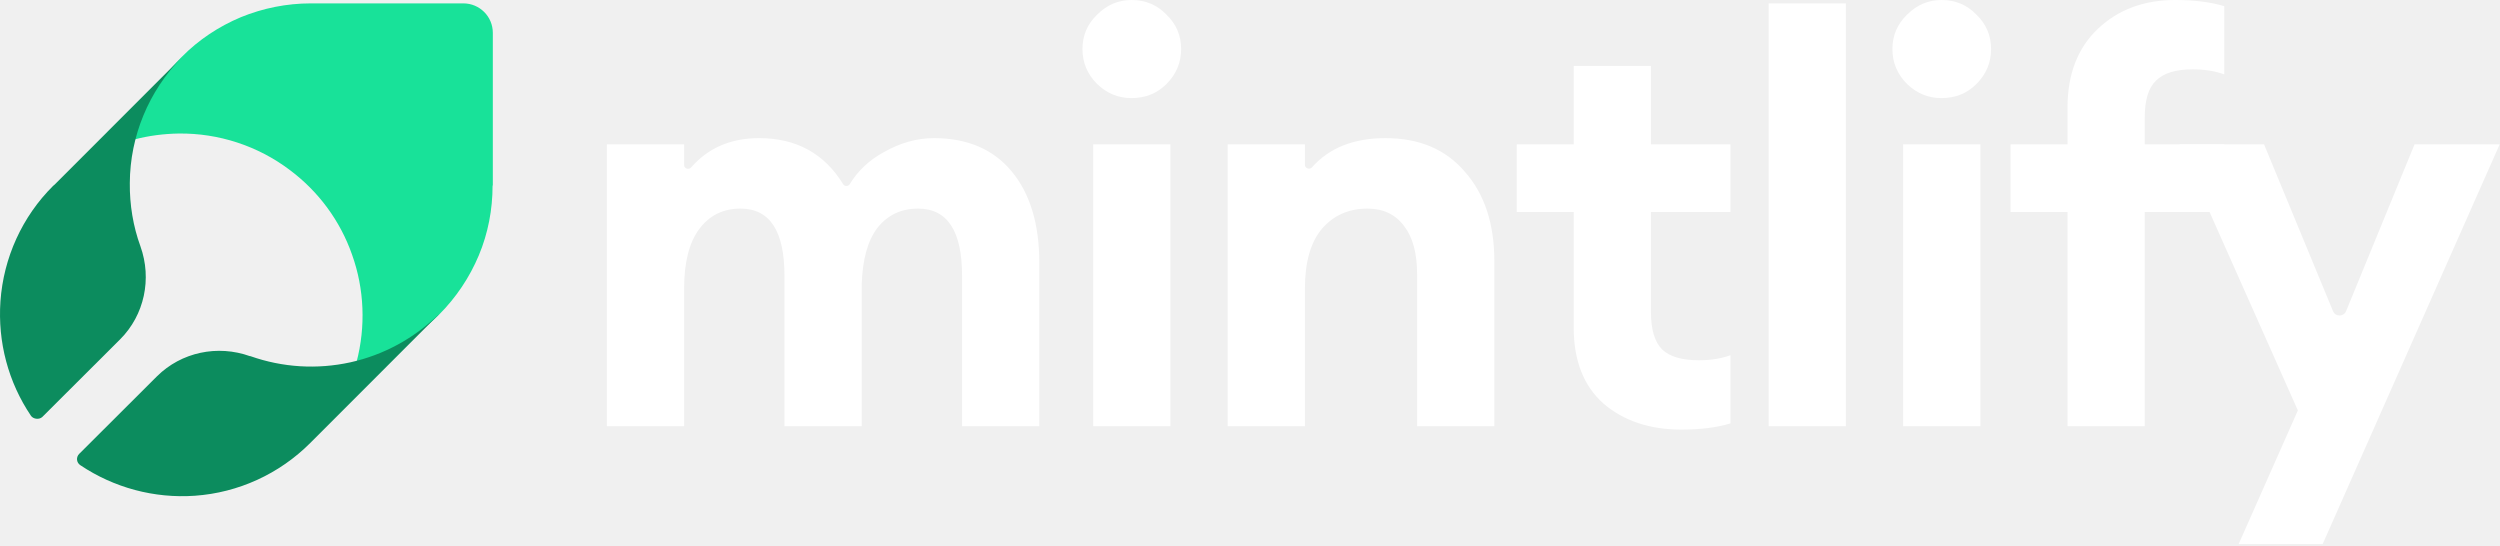
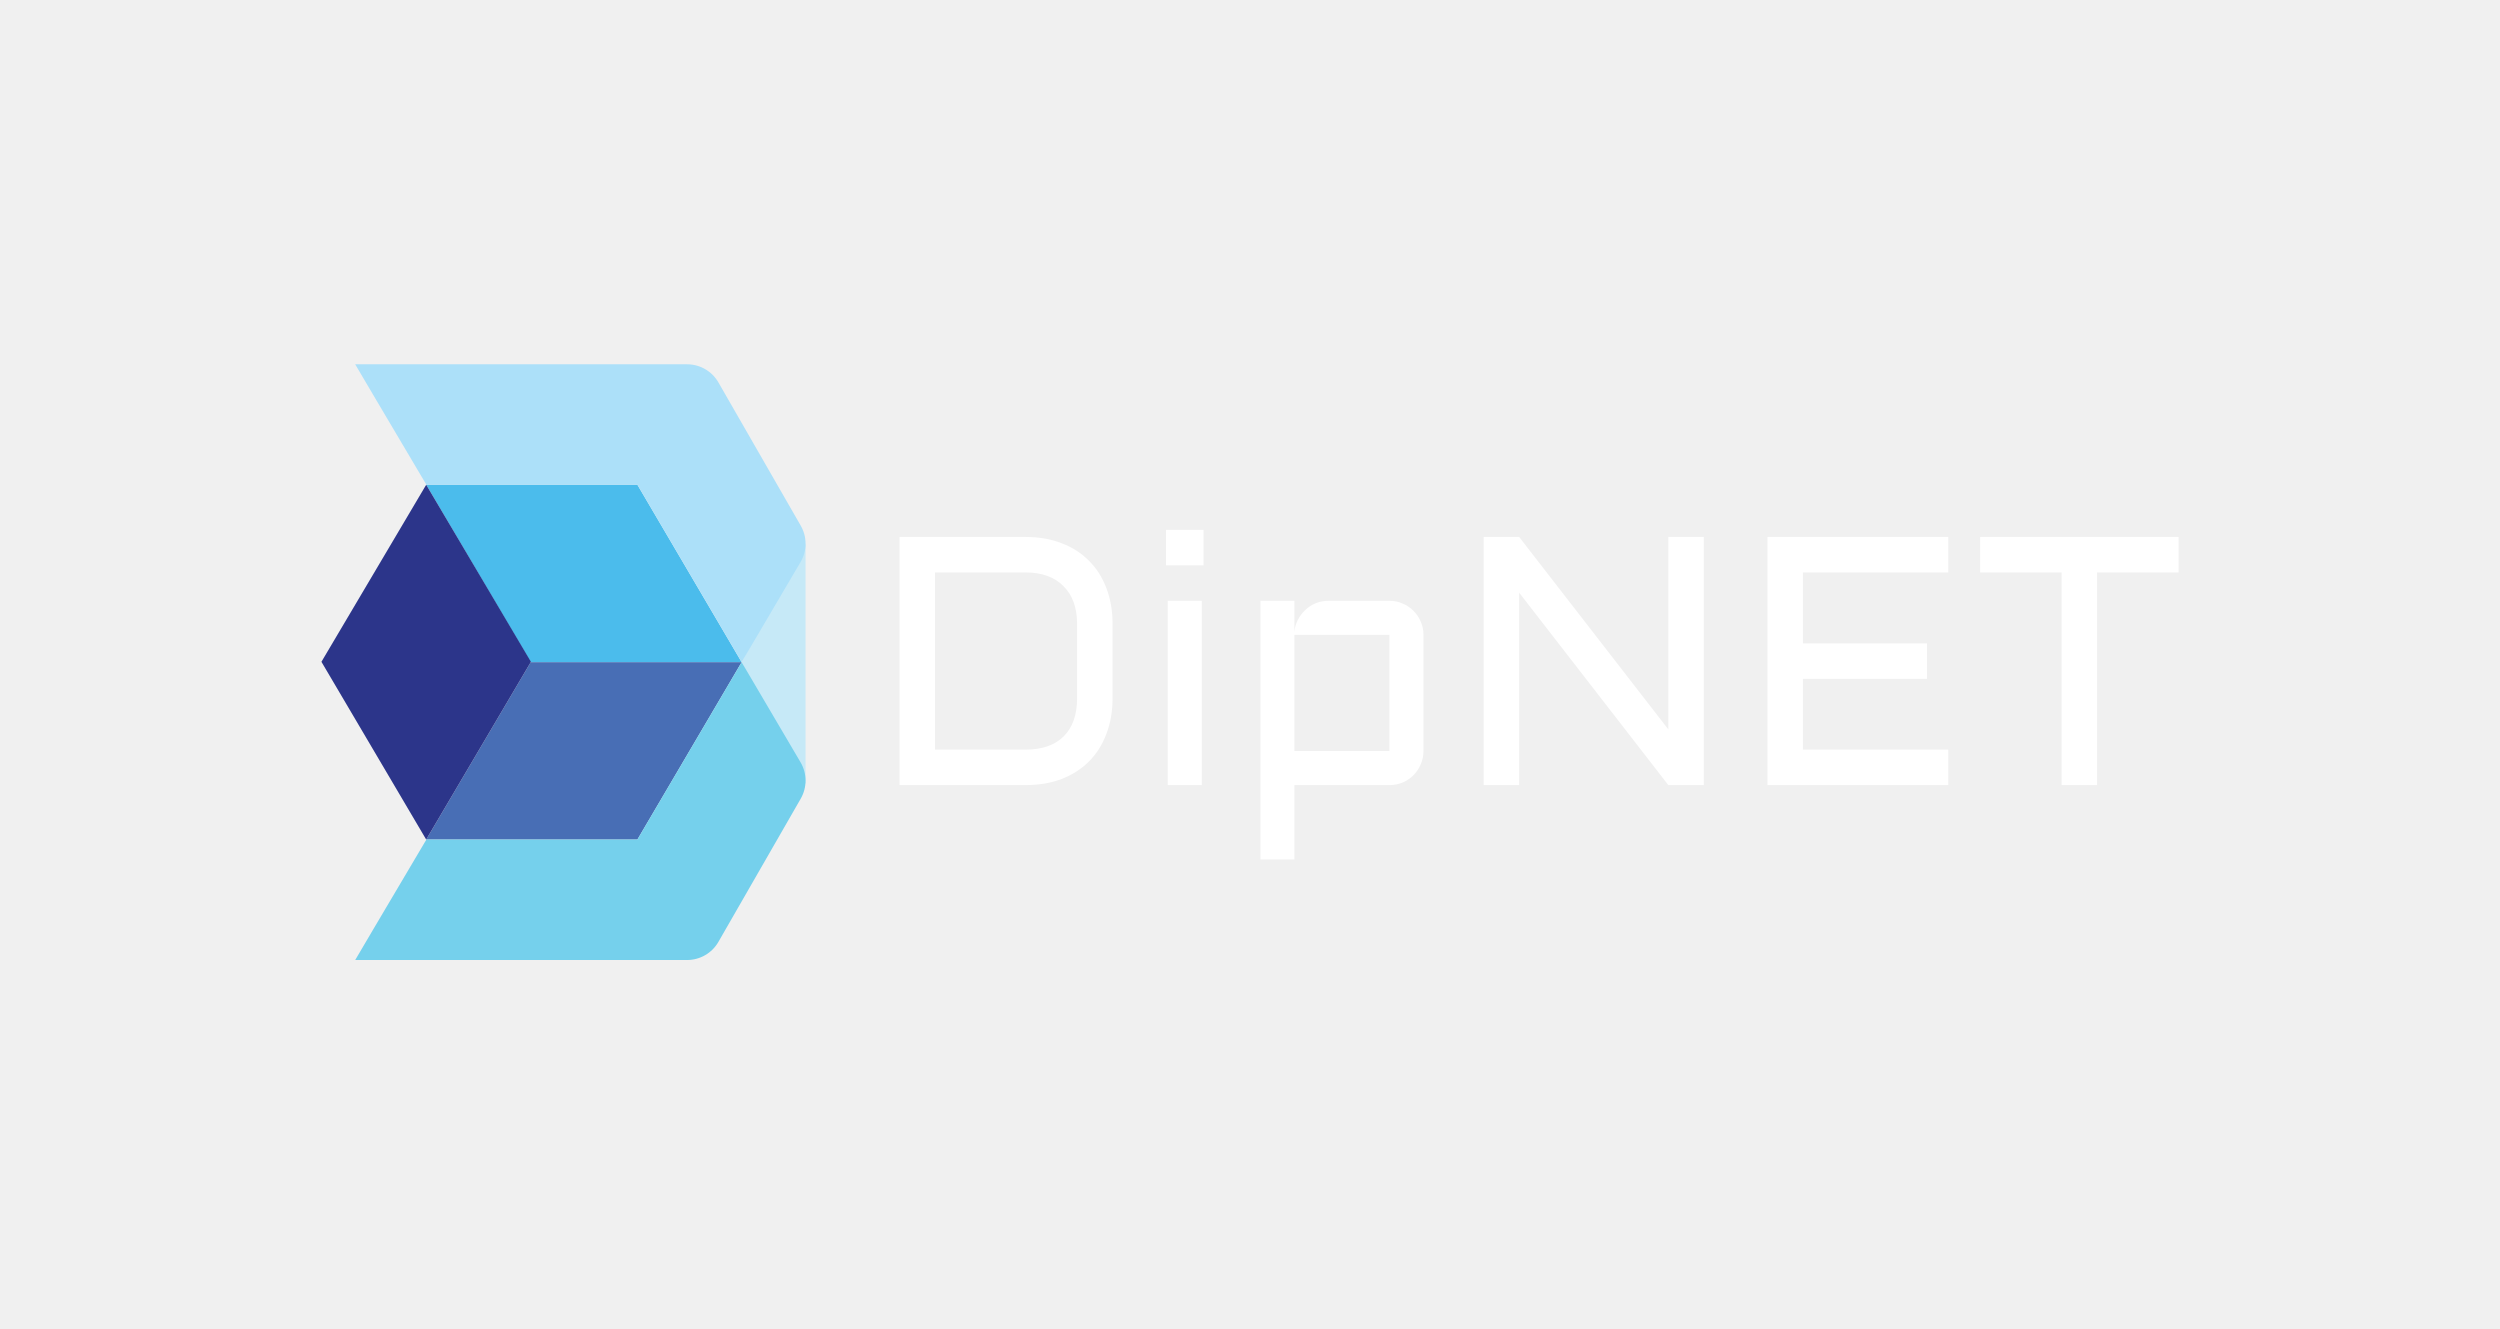
- <svg xmlns="http://www.w3.org/2000/svg" width="1682" height="367" viewBox="0 0 1682 367" fill="none">
-   <path d="M1562.69 366.037H1506.17L1546 276.14L1466.34 97.105H1523.24L1569.66 209.337C1571.28 213.26 1576.84 213.253 1578.45 209.325L1624.52 97.105H1681.79L1562.69 366.037Z" fill="white" />
-   <path d="M1391.02 286.761V142.622H1352.71V97.104H1391.02V72.449C1391.02 49.943 1397.85 32.242 1411.5 19.345C1425.16 6.448 1442.48 0 1463.47 0C1476.37 0 1487.37 1.391 1496.47 4.172V50.069C1490.4 47.793 1483.32 46.656 1475.23 46.656C1463.85 46.656 1455.63 49.184 1450.57 54.242C1445.51 59.046 1442.99 67.265 1442.99 78.897V97.104H1496.47V142.622H1442.99V286.761H1391.02Z" fill="white" />
-   <path d="M1306.22 66.001C1297.37 66.001 1289.66 62.84 1283.08 56.518C1276.51 49.943 1273.22 42.104 1273.22 33C1273.22 23.897 1276.51 16.184 1283.08 9.862C1289.66 3.287 1297.37 0 1306.22 0C1315.58 0 1323.42 3.287 1329.74 9.862C1336.31 16.184 1339.6 23.897 1339.6 33C1339.6 42.104 1336.31 49.943 1329.74 56.518C1323.42 62.84 1315.58 66.001 1306.22 66.001ZM1280.43 286.761V97.104H1332.39V286.761H1280.43Z" fill="white" />
-   <path d="M1189.94 286.761V2.276H1241.91V286.761H1189.94Z" fill="white" />
-   <path d="M1131.24 289.037C1110 289.037 1092.55 283.221 1078.89 271.588C1065.49 259.703 1058.79 242.634 1058.79 220.381V142.622H1020.48V97.104H1058.79V44.38H1110.76V97.104H1164.24V142.622H1110.76V210.14C1110.76 221.772 1113.29 230.117 1118.34 235.174C1123.4 239.979 1131.62 242.381 1143 242.381C1151.09 242.381 1158.17 241.243 1164.24 238.967V284.864C1155.14 287.646 1144.14 289.037 1131.24 289.037Z" fill="white" />
-   <path d="M825.979 286.761V97.104H877.945V110.967C877.945 113.311 881.135 114.347 882.688 112.591C894.273 99.485 910.773 92.932 932.187 92.932C954.946 92.932 972.774 100.518 985.67 115.69C998.82 130.61 1005.39 150.587 1005.39 175.622V286.761H953.429V184.346C953.429 170.438 950.521 159.691 944.704 152.104C938.888 144.265 930.67 140.346 920.049 140.346C907.405 140.346 897.164 144.898 889.325 154.001C881.738 163.105 877.945 176.507 877.945 194.208V286.761H825.979Z" fill="white" />
-   <path d="M761.286 66.001C752.436 66.001 744.723 62.84 738.148 56.518C731.574 49.943 728.286 42.104 728.286 33C728.286 23.897 731.574 16.184 738.148 9.862C744.723 3.287 752.436 0 761.286 0C770.643 0 778.482 3.287 784.804 9.862C791.379 16.184 794.666 23.897 794.666 33C794.666 42.104 791.379 49.943 784.804 56.518C778.482 62.84 770.643 66.001 761.286 66.001ZM735.493 286.761V97.104H787.459V286.761H735.493Z" fill="white" />
-   <path d="M647.273 286.761V185.484C647.273 155.392 637.411 140.346 617.686 140.346C606.307 140.346 597.204 144.645 590.376 153.242C583.801 161.84 580.261 174.61 579.755 191.553V286.761H527.789V185.484C527.789 155.392 517.927 140.346 498.203 140.346C486.571 140.346 477.341 144.898 470.513 154.001C463.685 163.105 460.272 176.507 460.272 194.208V286.761H408.306V97.104H460.272V111.103C460.272 113.435 463.407 114.462 464.939 112.704C476.419 99.522 491.68 92.932 510.72 92.932C535.742 92.932 554.588 103.262 567.259 123.923C568.258 125.553 570.718 125.527 571.712 123.894C577.189 114.891 584.802 107.731 594.548 102.414C605.675 96.093 616.928 92.932 628.307 92.932C650.813 92.932 668.261 100.391 680.652 115.311C693.043 130.231 699.239 150.714 699.239 176.76V286.761H647.273Z" fill="white" />
-   <path d="M331.569 124.833V22.09C331.569 11.065 322.625 2.276 311.764 2.276H209.069C192.938 2.276 176.967 5.472 162.113 11.544C147.26 17.775 133.685 26.724 122.345 38.228L121.546 39.027C106.533 54.207 95.833 73.062 90.402 93.834C100.145 91.277 110.206 89.999 120.268 89.839C147.1 89.52 173.453 98.148 194.855 114.287C214.18 128.668 228.873 148.481 236.859 171.331C245.164 194.5 246.122 219.746 239.893 243.554C260.496 238.122 279.503 227.416 294.675 212.396L295.474 211.597C306.813 200.252 315.917 186.67 322.145 171.81C328.374 156.95 331.409 140.971 331.409 124.833H331.569Z" fill="#18E299" />
-   <path d="M87.337 123.098C87.496 91.579 100.066 61.334 122.182 38.73L36.739 124.212C36.421 124.531 36.102 124.69 35.784 125.008C14.941 145.702 2.371 173.4 0.303 202.69C-1.607 230.07 5.553 257.131 20.828 279.736C22.285 281.892 26.238 282.601 28.466 280.532L80.813 228.319C97.202 211.923 102.293 187.568 94.497 165.759C89.564 152.229 87.178 137.743 87.337 123.098Z" fill="#0C8C5E" />
-   <path d="M294.976 211.605C278.587 227.683 258.062 238.826 235.786 243.761C213.351 248.695 190.121 247.263 168.482 239.622C168.482 239.622 168.323 239.622 168.164 239.622C146.365 231.822 122.022 236.916 105.633 253.153L53.285 305.365C51.057 307.594 51.376 311.255 54.081 313.006C76.674 328.129 103.724 335.451 131.091 333.541C160.368 331.472 187.894 318.896 208.737 298.043L209.533 297.247L294.976 211.765V211.605Z" fill="#0C8C5E" />
+ <svg xmlns="http://www.w3.org/2000/svg" width="350" height="186" viewBox="0 0 350 186" fill="none">
+   <path d="M112.78 76.141V109.762L103.829 92.704L112.78 76.141Z" fill="#C6E9F7" />
+   <path d="M103.829 92.704H74.3L59.666 67.867H89.235L103.829 92.704Z" fill="#4BBCEC" />
+   <path d="M103.829 92.704L89.235 117.535H59.666L74.3 92.704H103.829Z" fill="#486EB5" />
+   <path d="M74.332 92.652L74.301 92.704L59.666 117.534L45.016 92.678L45 92.652L59.666 67.867L74.332 92.652Z" fill="#2C358A" />
+   <path d="M112.078 78.684L103.831 92.704L89.237 67.868H59.667L59.652 67.842L59.667 67.816L52.334 55.429L51.988 54.84L49.725 51H96.188C98.001 51 99.681 51.972 100.58 53.543L112.104 73.593C113.014 75.169 113.003 77.118 112.078 78.684Z" fill="#ACE0F9" />
+   <path d="M112.102 111.814L100.578 131.86C99.679 133.436 97.999 134.402 96.186 134.402H49.728L52.332 129.978L59.665 117.586L59.65 117.56L59.665 117.535H89.235L103.829 92.704L112.076 106.719C113.001 108.29 113.012 110.233 112.102 111.814Z" fill="#75D0EC" />
+   <path d="M277.216 75.175H305V80.141H293.591V109.912H288.625V80.141H277.216V75.175Z" fill="#FFFFFF" />
+   <path d="M247.443 75.175H272.756V80.141H252.408V90.073H269.777V95.039H252.408V104.946H272.756V109.912H247.443V75.175Z" fill="#FFFFFF" />
+   <path d="M212.683 109.912H207.717V75.175H212.683L233.564 102.112V75.175H238.53V109.912H233.564L212.683 82.975V109.912Z" fill="#FFFFFF" />
+   <path d="M199.288 105.14C199.288 105.802 199.159 106.424 198.9 107.006C198.658 107.587 198.319 108.096 197.883 108.532C197.463 108.952 196.962 109.291 196.381 109.549C195.8 109.791 195.178 109.912 194.516 109.912H181.217V120.329H176.469V84.114H181.217V88.474C181.265 87.861 181.427 87.296 181.702 86.779C181.976 86.246 182.323 85.786 182.743 85.398C183.163 84.994 183.647 84.679 184.197 84.453C184.762 84.227 185.359 84.114 185.989 84.114H194.516C195.178 84.114 195.8 84.243 196.381 84.502C196.962 84.744 197.463 85.083 197.883 85.519C198.319 85.939 198.658 86.44 198.9 87.021C199.159 87.602 199.288 88.224 199.288 88.886V105.14ZM194.516 105.14V88.886H181.217V105.14H194.516Z" fill="#FFFFFF" />
+   <path d="M168.256 84.114V109.912H163.484V84.114H168.256ZM163.242 74.182H168.498V79.148H163.242V74.182Z" fill="#FFFFFF" />
+   <path d="M143.598 104.946C145.907 104.946 147.683 104.325 148.927 103.081C150.17 101.838 150.792 100.061 150.792 97.752V87.336C150.792 86.205 150.631 85.196 150.308 84.308C149.985 83.419 149.508 82.668 148.878 82.055C148.265 81.425 147.514 80.949 146.626 80.626C145.737 80.303 144.728 80.141 143.598 80.141H130.904V104.946H143.598ZM125.938 109.912V75.175H143.598C145.455 75.175 147.126 75.466 148.612 76.047C150.114 76.613 151.39 77.428 152.439 78.494C153.505 79.544 154.321 80.82 154.886 82.321C155.467 83.823 155.758 85.495 155.758 87.336V97.752C155.758 99.593 155.467 101.264 154.886 102.766C154.321 104.268 153.505 105.552 152.439 106.618C151.39 107.667 150.114 108.483 148.612 109.064C147.126 109.63 145.455 109.912 143.598 109.912H125.938Z" fill="#FFFFFF" />
</svg>
